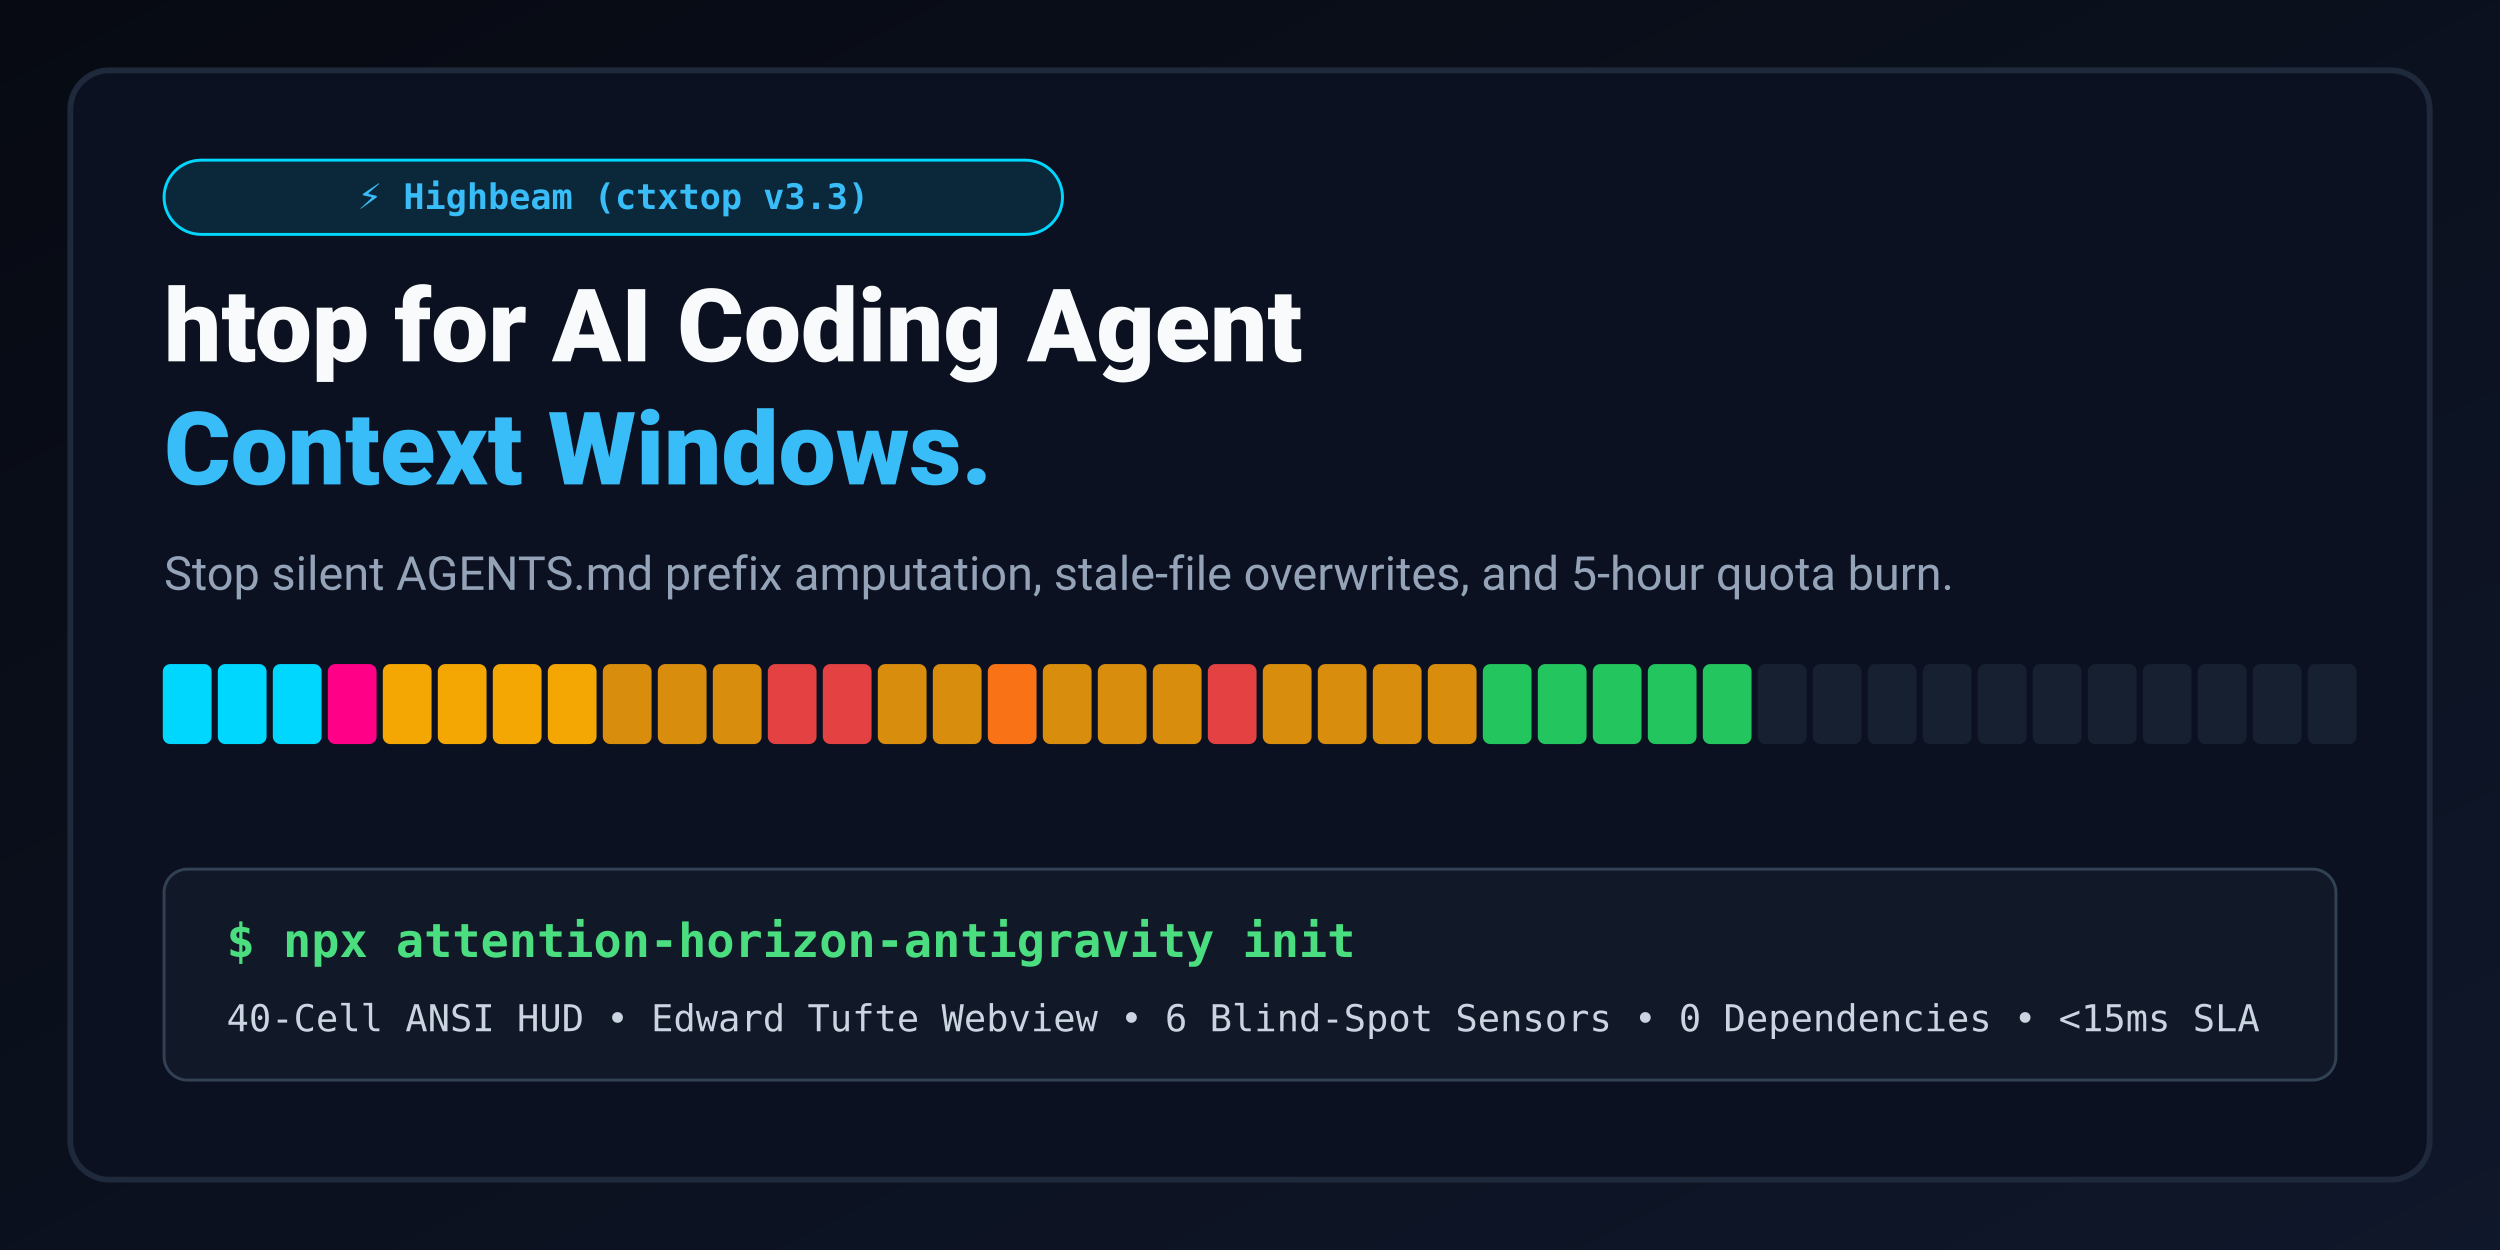
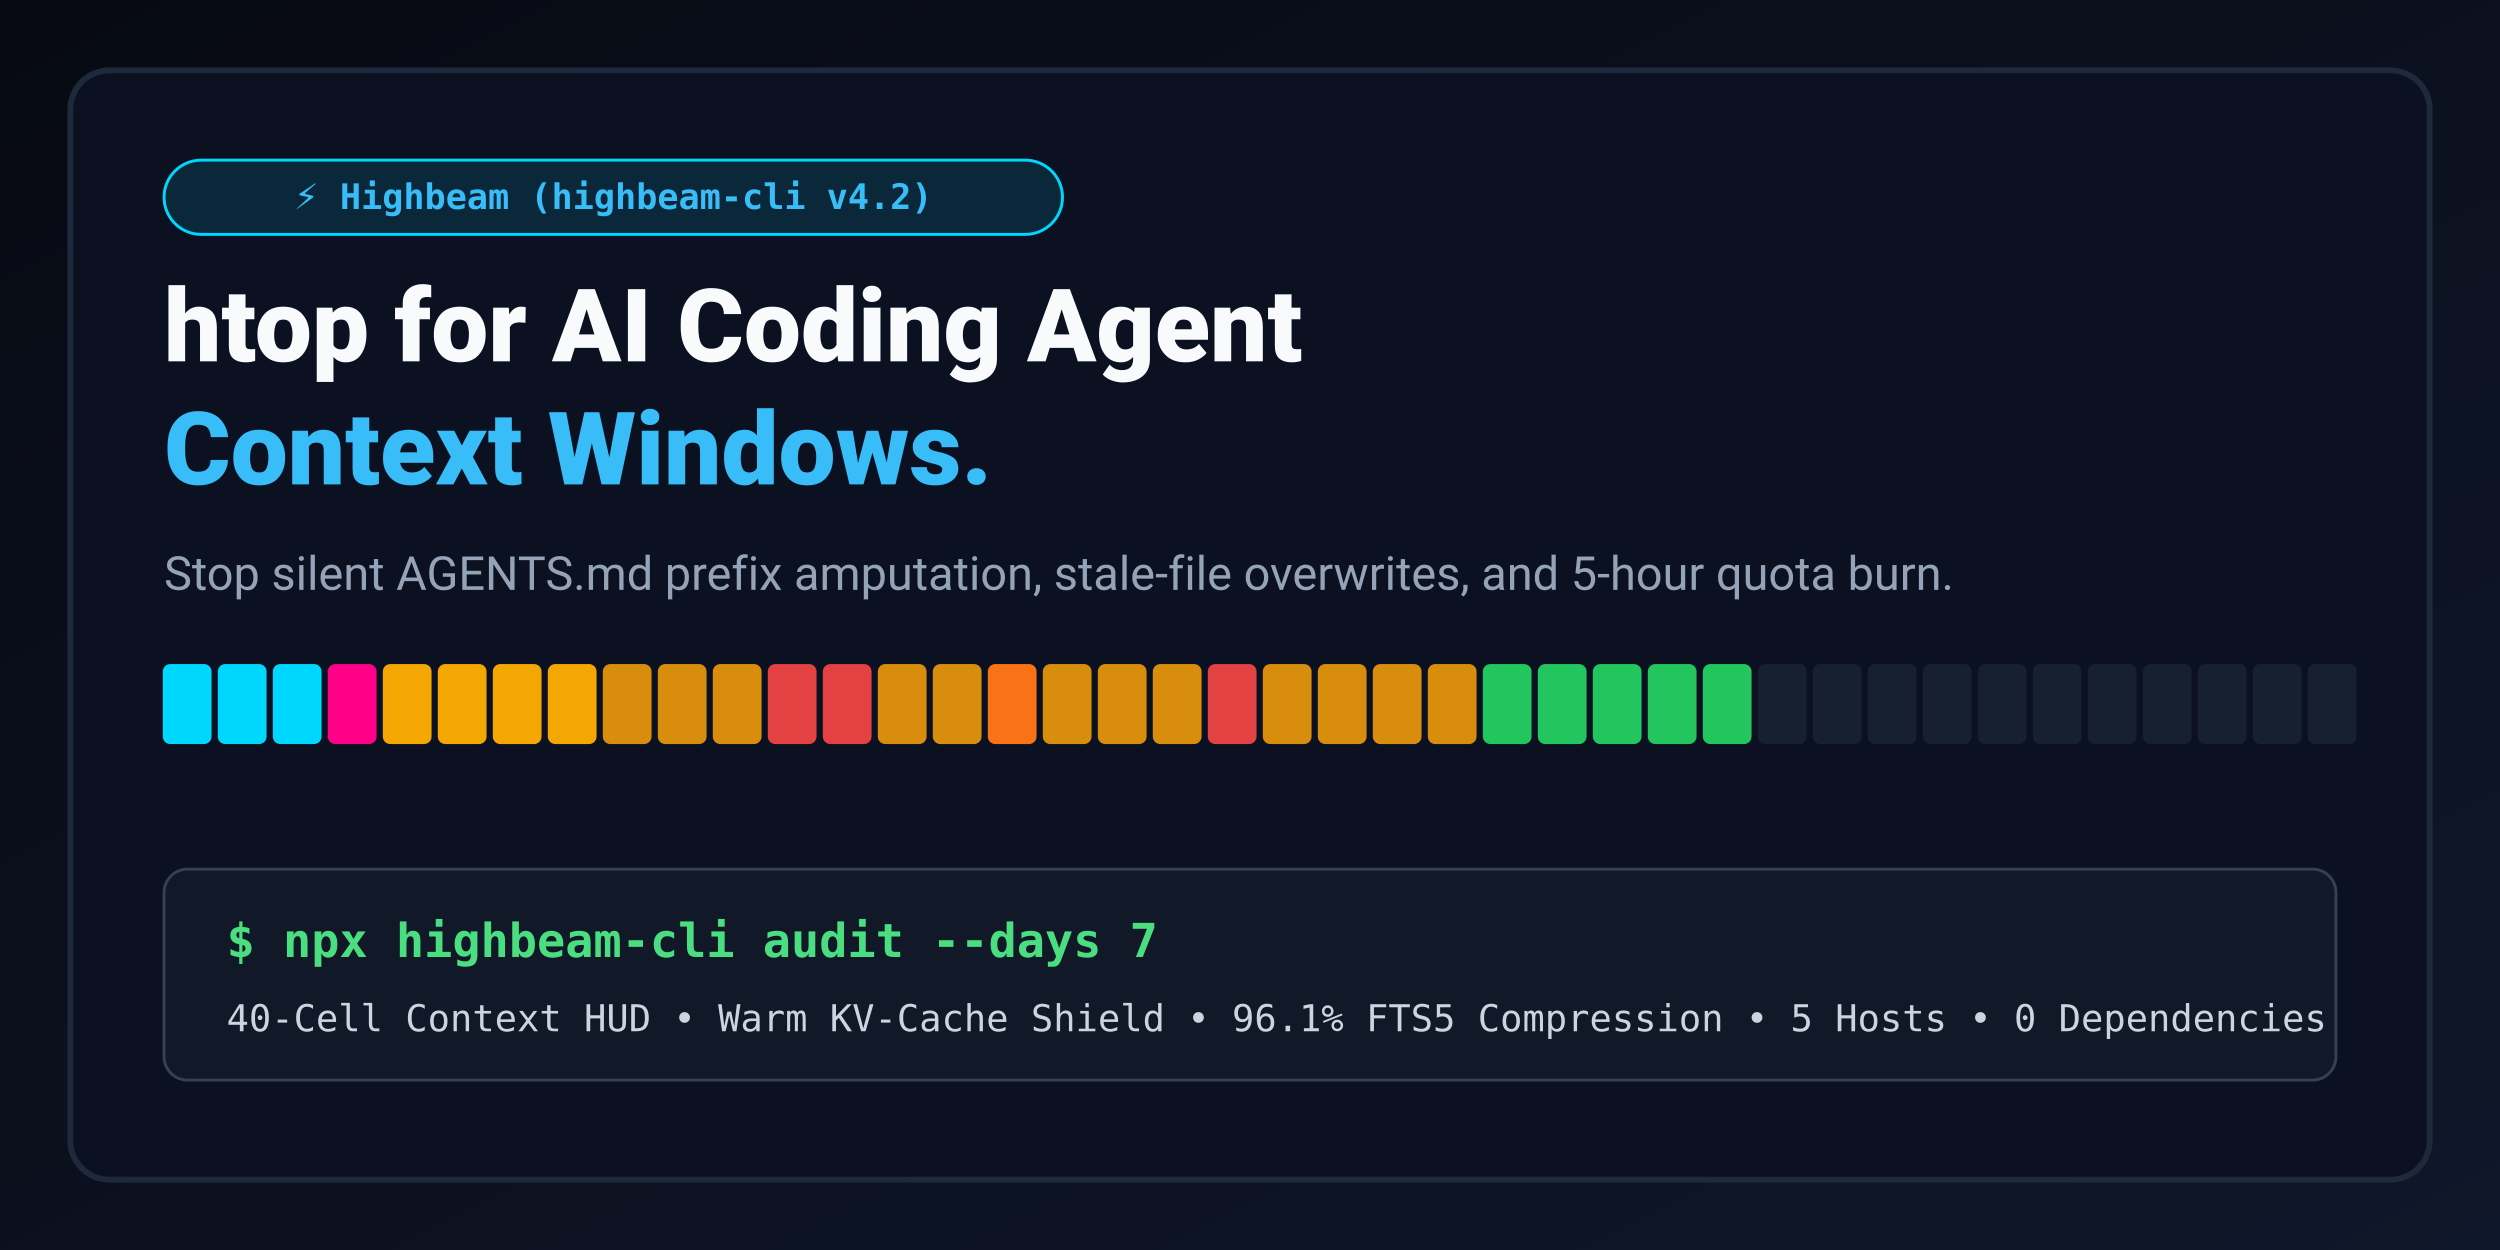
<svg xmlns="http://www.w3.org/2000/svg" viewBox="0 0 1280 640" width="1280" height="640">
  <defs>
    <linearGradient id="bg" x1="0" y1="0" x2="1" y2="1">
      <stop offset="0%" stop-color="#070a12" />
      <stop offset="100%" stop-color="#0f172a" />
    </linearGradient>
    <style>
      .mono { font-family: 'JetBrains Mono', 'Fira Code', Consolas, monospace; }
      .sans { font-family: -apple-system, BlinkMacSystemFont, 'Segoe UI', Roboto, sans-serif; }
    </style>
  </defs>
  <rect width="1280" height="640" fill="url(#bg)" />
  <rect x="36" y="36" width="1208" height="568" rx="20" fill="#0b1120" stroke="#1e293b" stroke-width="3" />
  <rect x="84" y="82" width="460" height="38" rx="19" fill="#00d7ff" fill-opacity="0.12" stroke="#00d7ff" stroke-width="1.5" />
-   <text x="314" y="107" text-anchor="middle" fill="#38bdf8" font-size="18" font-weight="700" class="mono">⚡ Highbeam (ctxtop v3.3)</text>
+   <text x="314" y="107" text-anchor="middle" fill="#38bdf8" font-size="18" font-weight="700" class="mono">⚡ Highbeam (highbeam-cli v4.2)</text>
  <text x="84" y="185" fill="#f8fafc" font-size="52" font-weight="800" class="sans">htop for AI Coding Agent</text>
  <text x="84" y="248" fill="#38bdf8" font-size="52" font-weight="800" class="sans">Context Windows.</text>
  <text x="84" y="302" fill="#94a3b8" font-size="24" class="sans">Stop silent AGENTS.md prefix amputation, stale-file overwrites, and 5-hour quota burn.</text>
  <g transform="translate(68, 340) scale(1.28)">
    <rect x="12" y="0" width="19.5" height="32" rx="3" fill="#00d7ff" fill-opacity="1" class="pulse-danger" />
    <rect x="34" y="0" width="19.5" height="32" rx="3" fill="#00d7ff" fill-opacity="1" class="pulse-danger" />
    <rect x="56" y="0" width="19.5" height="32" rx="3" fill="#00d7ff" fill-opacity="1" class="pulse-danger" />
    <rect x="78" y="0" width="19.5" height="32" rx="3" fill="#ff0087" fill-opacity="1" class="pulse-danger" />
    <rect x="100" y="0" width="19.5" height="32" rx="3" fill="#ffaf00" fill-opacity="0.95" class="pulse-danger" />
    <rect x="122" y="0" width="19.5" height="32" rx="3" fill="#ffaf00" fill-opacity="0.95" class="pulse-danger" />
    <rect x="144" y="0" width="19.5" height="32" rx="3" fill="#ffaf00" fill-opacity="0.95" class="pulse-danger" />
    <rect x="166" y="0" width="19.5" height="32" rx="3" fill="#ffaf00" fill-opacity="0.95" class="pulse-danger" />
    <rect x="188" y="0" width="19.5" height="32" rx="3" fill="#f59e0b" fill-opacity="0.88" class="" />
    <rect x="210" y="0" width="19.5" height="32" rx="3" fill="#f59e0b" fill-opacity="0.88" class="" />
    <rect x="232" y="0" width="19.5" height="32" rx="3" fill="#f59e0b" fill-opacity="0.88" class="" />
    <rect x="254" y="0" width="19.5" height="32" rx="3" fill="#ef4444" fill-opacity="0.95" class="" />
    <rect x="276" y="0" width="19.5" height="32" rx="3" fill="#ef4444" fill-opacity="0.95" class="" />
    <rect x="298" y="0" width="19.5" height="32" rx="3" fill="#f59e0b" fill-opacity="0.88" class="" />
    <rect x="320" y="0" width="19.5" height="32" rx="3" fill="#f59e0b" fill-opacity="0.88" class="" />
    <rect x="342" y="0" width="19.5" height="32" rx="3" fill="#f97316" fill-opacity="1" class="blink-amber" />
    <rect x="364" y="0" width="19.5" height="32" rx="3" fill="#f59e0b" fill-opacity="0.88" class="" />
    <rect x="386" y="0" width="19.5" height="32" rx="3" fill="#f59e0b" fill-opacity="0.88" class="" />
    <rect x="408" y="0" width="19.5" height="32" rx="3" fill="#f59e0b" fill-opacity="0.88" class="" />
    <rect x="430" y="0" width="19.5" height="32" rx="3" fill="#ef4444" fill-opacity="0.95" class="" />
    <rect x="452" y="0" width="19.5" height="32" rx="3" fill="#f59e0b" fill-opacity="0.88" class="" />
    <rect x="474" y="0" width="19.5" height="32" rx="3" fill="#f59e0b" fill-opacity="0.88" class="" />
    <rect x="496" y="0" width="19.5" height="32" rx="3" fill="#f59e0b" fill-opacity="0.88" class="" />
    <rect x="518" y="0" width="19.5" height="32" rx="3" fill="#f59e0b" fill-opacity="0.88" class="" />
    <rect x="540" y="0" width="19.5" height="32" rx="3" fill="#22c55e" fill-opacity="1" class="" />
    <rect x="562" y="0" width="19.5" height="32" rx="3" fill="#22c55e" fill-opacity="1" class="" />
    <rect x="584" y="0" width="19.5" height="32" rx="3" fill="#22c55e" fill-opacity="1" class="" />
    <rect x="606" y="0" width="19.5" height="32" rx="3" fill="#22c55e" fill-opacity="1" class="" />
    <rect x="628" y="0" width="19.5" height="32" rx="3" fill="#22c55e" fill-opacity="1" class="" />
    <rect x="650" y="0" width="19.5" height="32" rx="3" fill="#1e293b" fill-opacity="0.65" class="" />
    <rect x="672" y="0" width="19.5" height="32" rx="3" fill="#1e293b" fill-opacity="0.65" class="" />
    <rect x="694" y="0" width="19.5" height="32" rx="3" fill="#1e293b" fill-opacity="0.65" class="" />
    <rect x="716" y="0" width="19.5" height="32" rx="3" fill="#1e293b" fill-opacity="0.65" class="" />
    <rect x="738" y="0" width="19.5" height="32" rx="3" fill="#1e293b" fill-opacity="0.65" class="" />
    <rect x="760" y="0" width="19.5" height="32" rx="3" fill="#1e293b" fill-opacity="0.65" class="" />
    <rect x="782" y="0" width="19.5" height="32" rx="3" fill="#1e293b" fill-opacity="0.65" class="" />
    <rect x="804" y="0" width="19.5" height="32" rx="3" fill="#1e293b" fill-opacity="0.65" class="" />
    <rect x="826" y="0" width="19.5" height="32" rx="3" fill="#1e293b" fill-opacity="0.65" class="" />
    <rect x="848" y="0" width="19.5" height="32" rx="3" fill="#1e293b" fill-opacity="0.65" class="" />
    <rect x="870" y="0" width="19.5" height="32" rx="3" fill="#1e293b" fill-opacity="0.65" class="" />
  </g>
  <rect x="84" y="445" width="1112" height="108" rx="12" fill="#111827" stroke="#334155" stroke-width="1.5" />
-   <text x="116" y="490" fill="#4ade80" font-size="24" font-weight="700" class="mono">$ npx attention-horizon-antigravity init</text>
-   <text x="116" y="528" fill="#cbd5e1" font-size="19" class="mono">40-Cell ANSI HUD  •  Edward Tufte Webview  •  6 Blind-Spot Sensors  •  0 Dependencies  •  &lt;15ms SLA</text>
+   <text x="116" y="490" fill="#4ade80" font-size="24" font-weight="700" class="mono">$ npx highbeam-cli audit --days 7</text>
+   <text x="116" y="528" fill="#cbd5e1" font-size="19" class="mono">40-Cell Context HUD  •  Warm KV-Cache Shield  •  96.1% FTS5 Compression  •  5 Hosts  •  0 Dependencies</text>
</svg>
